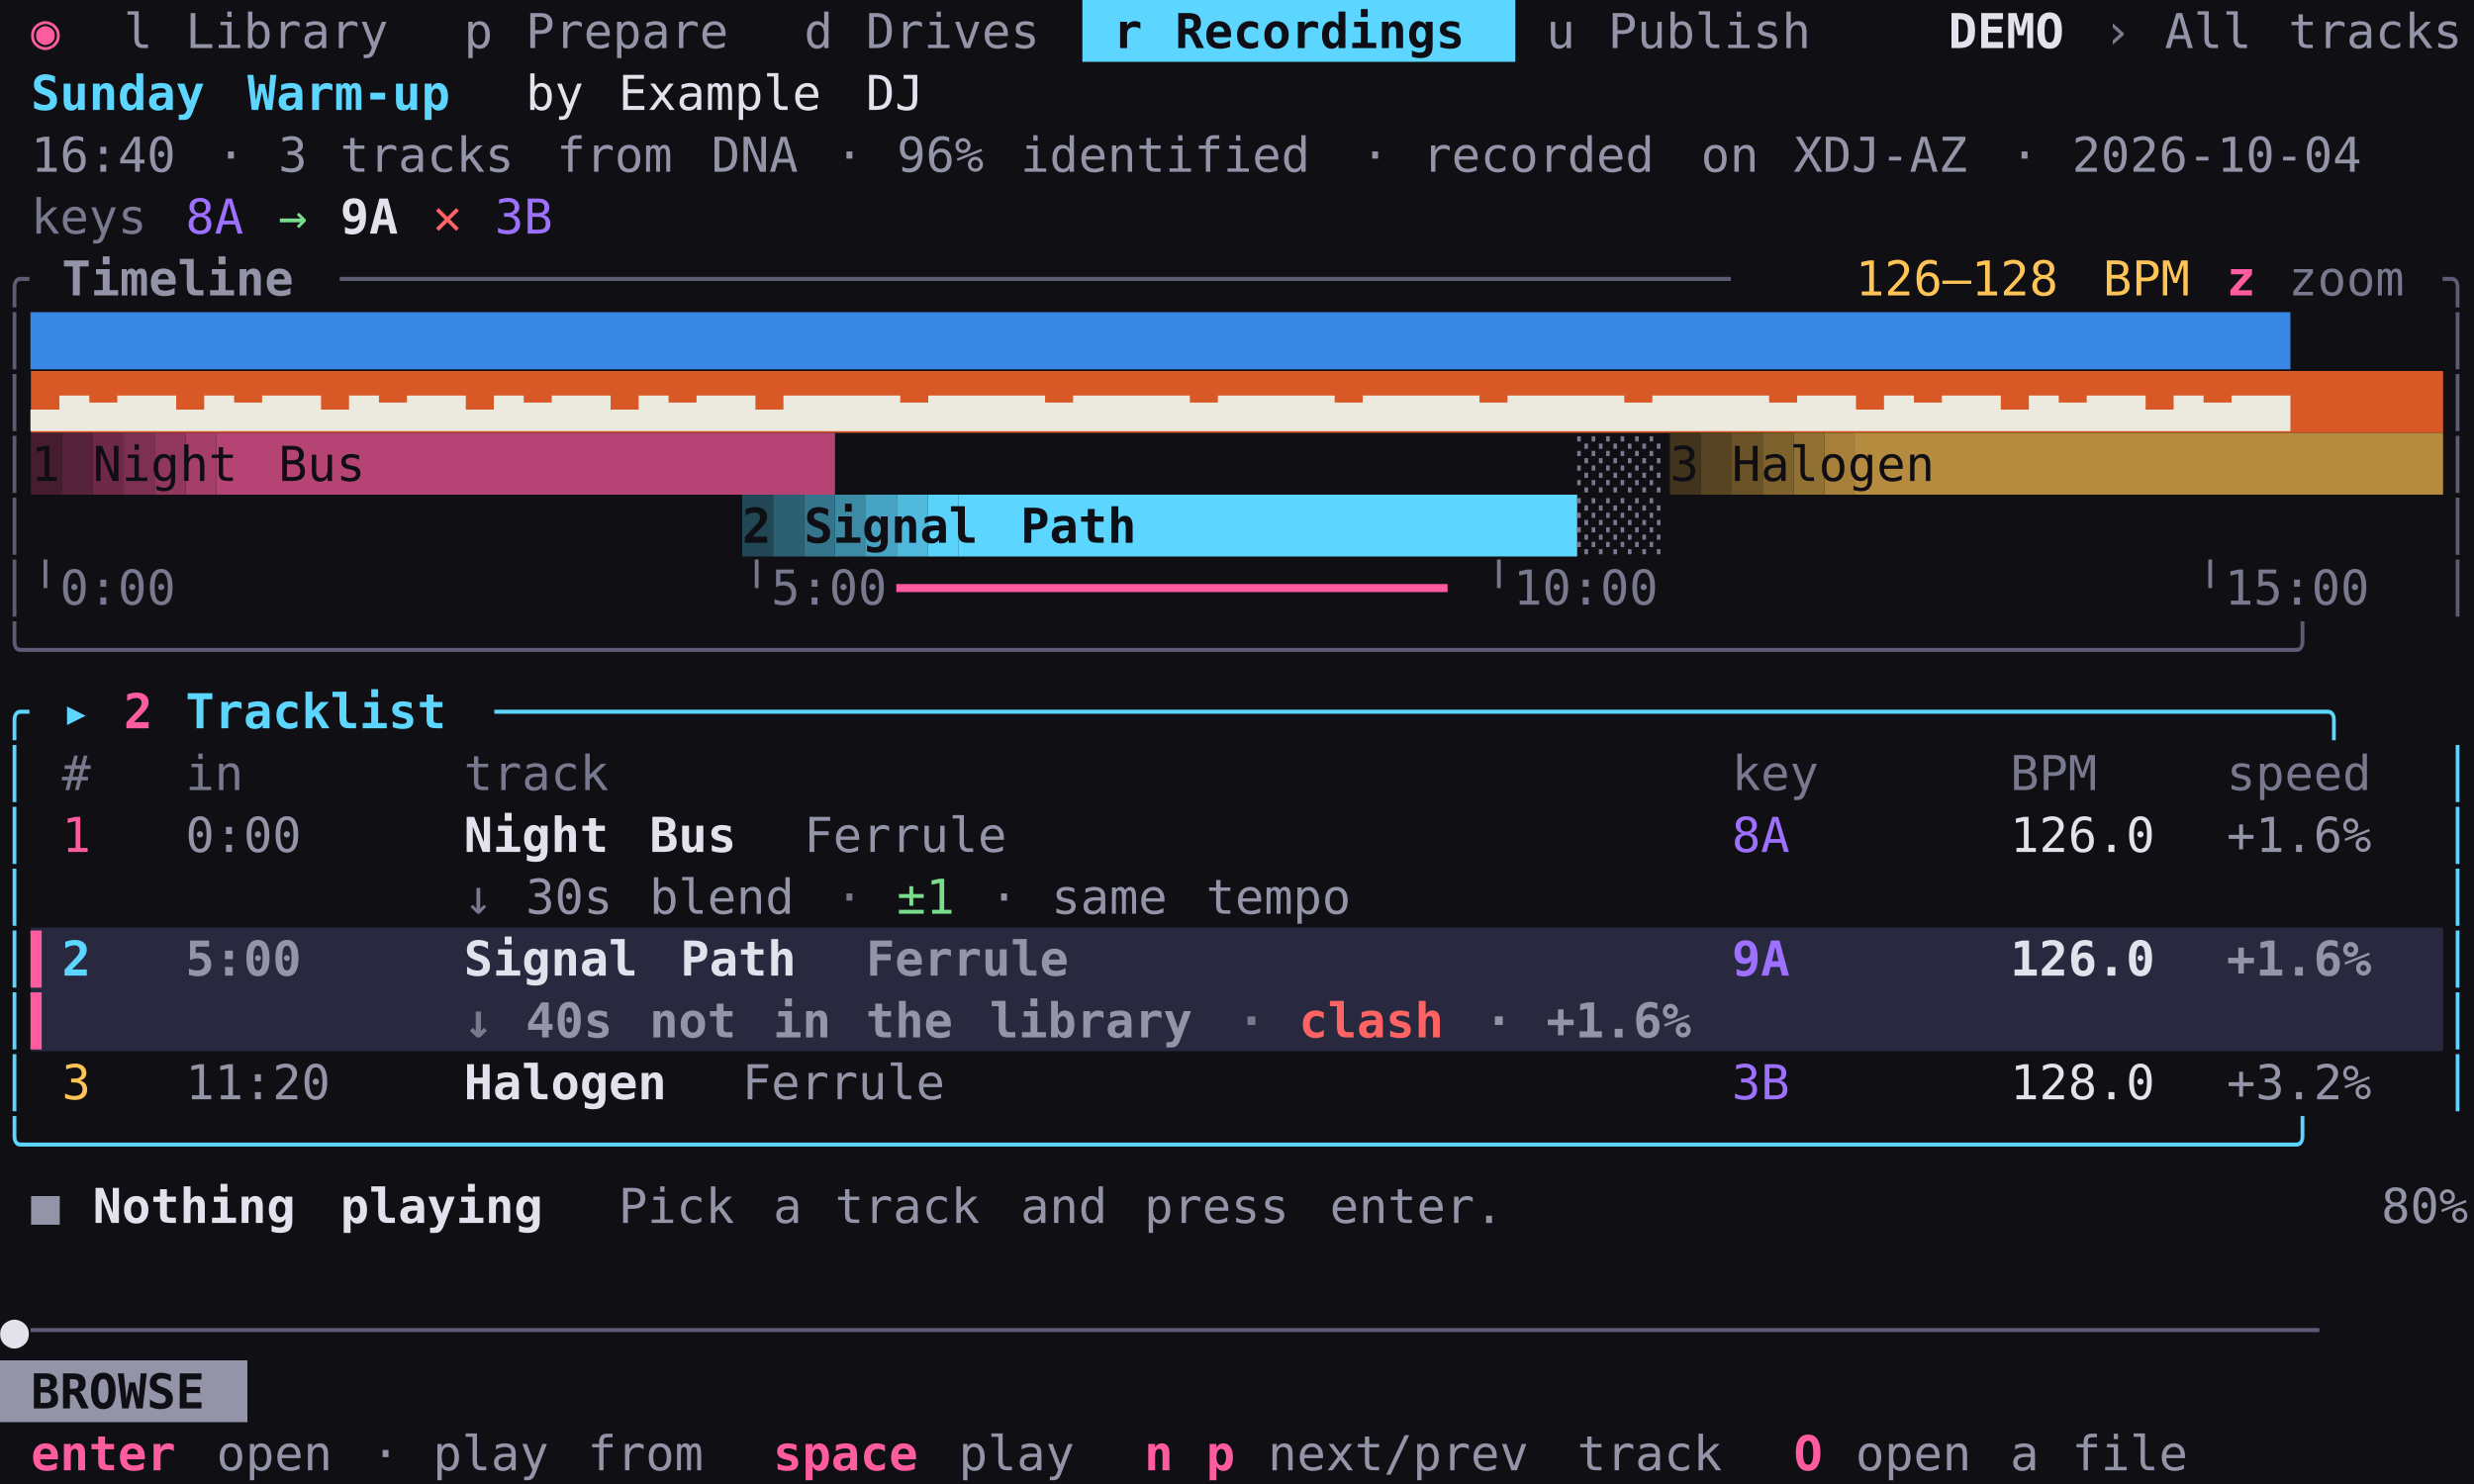
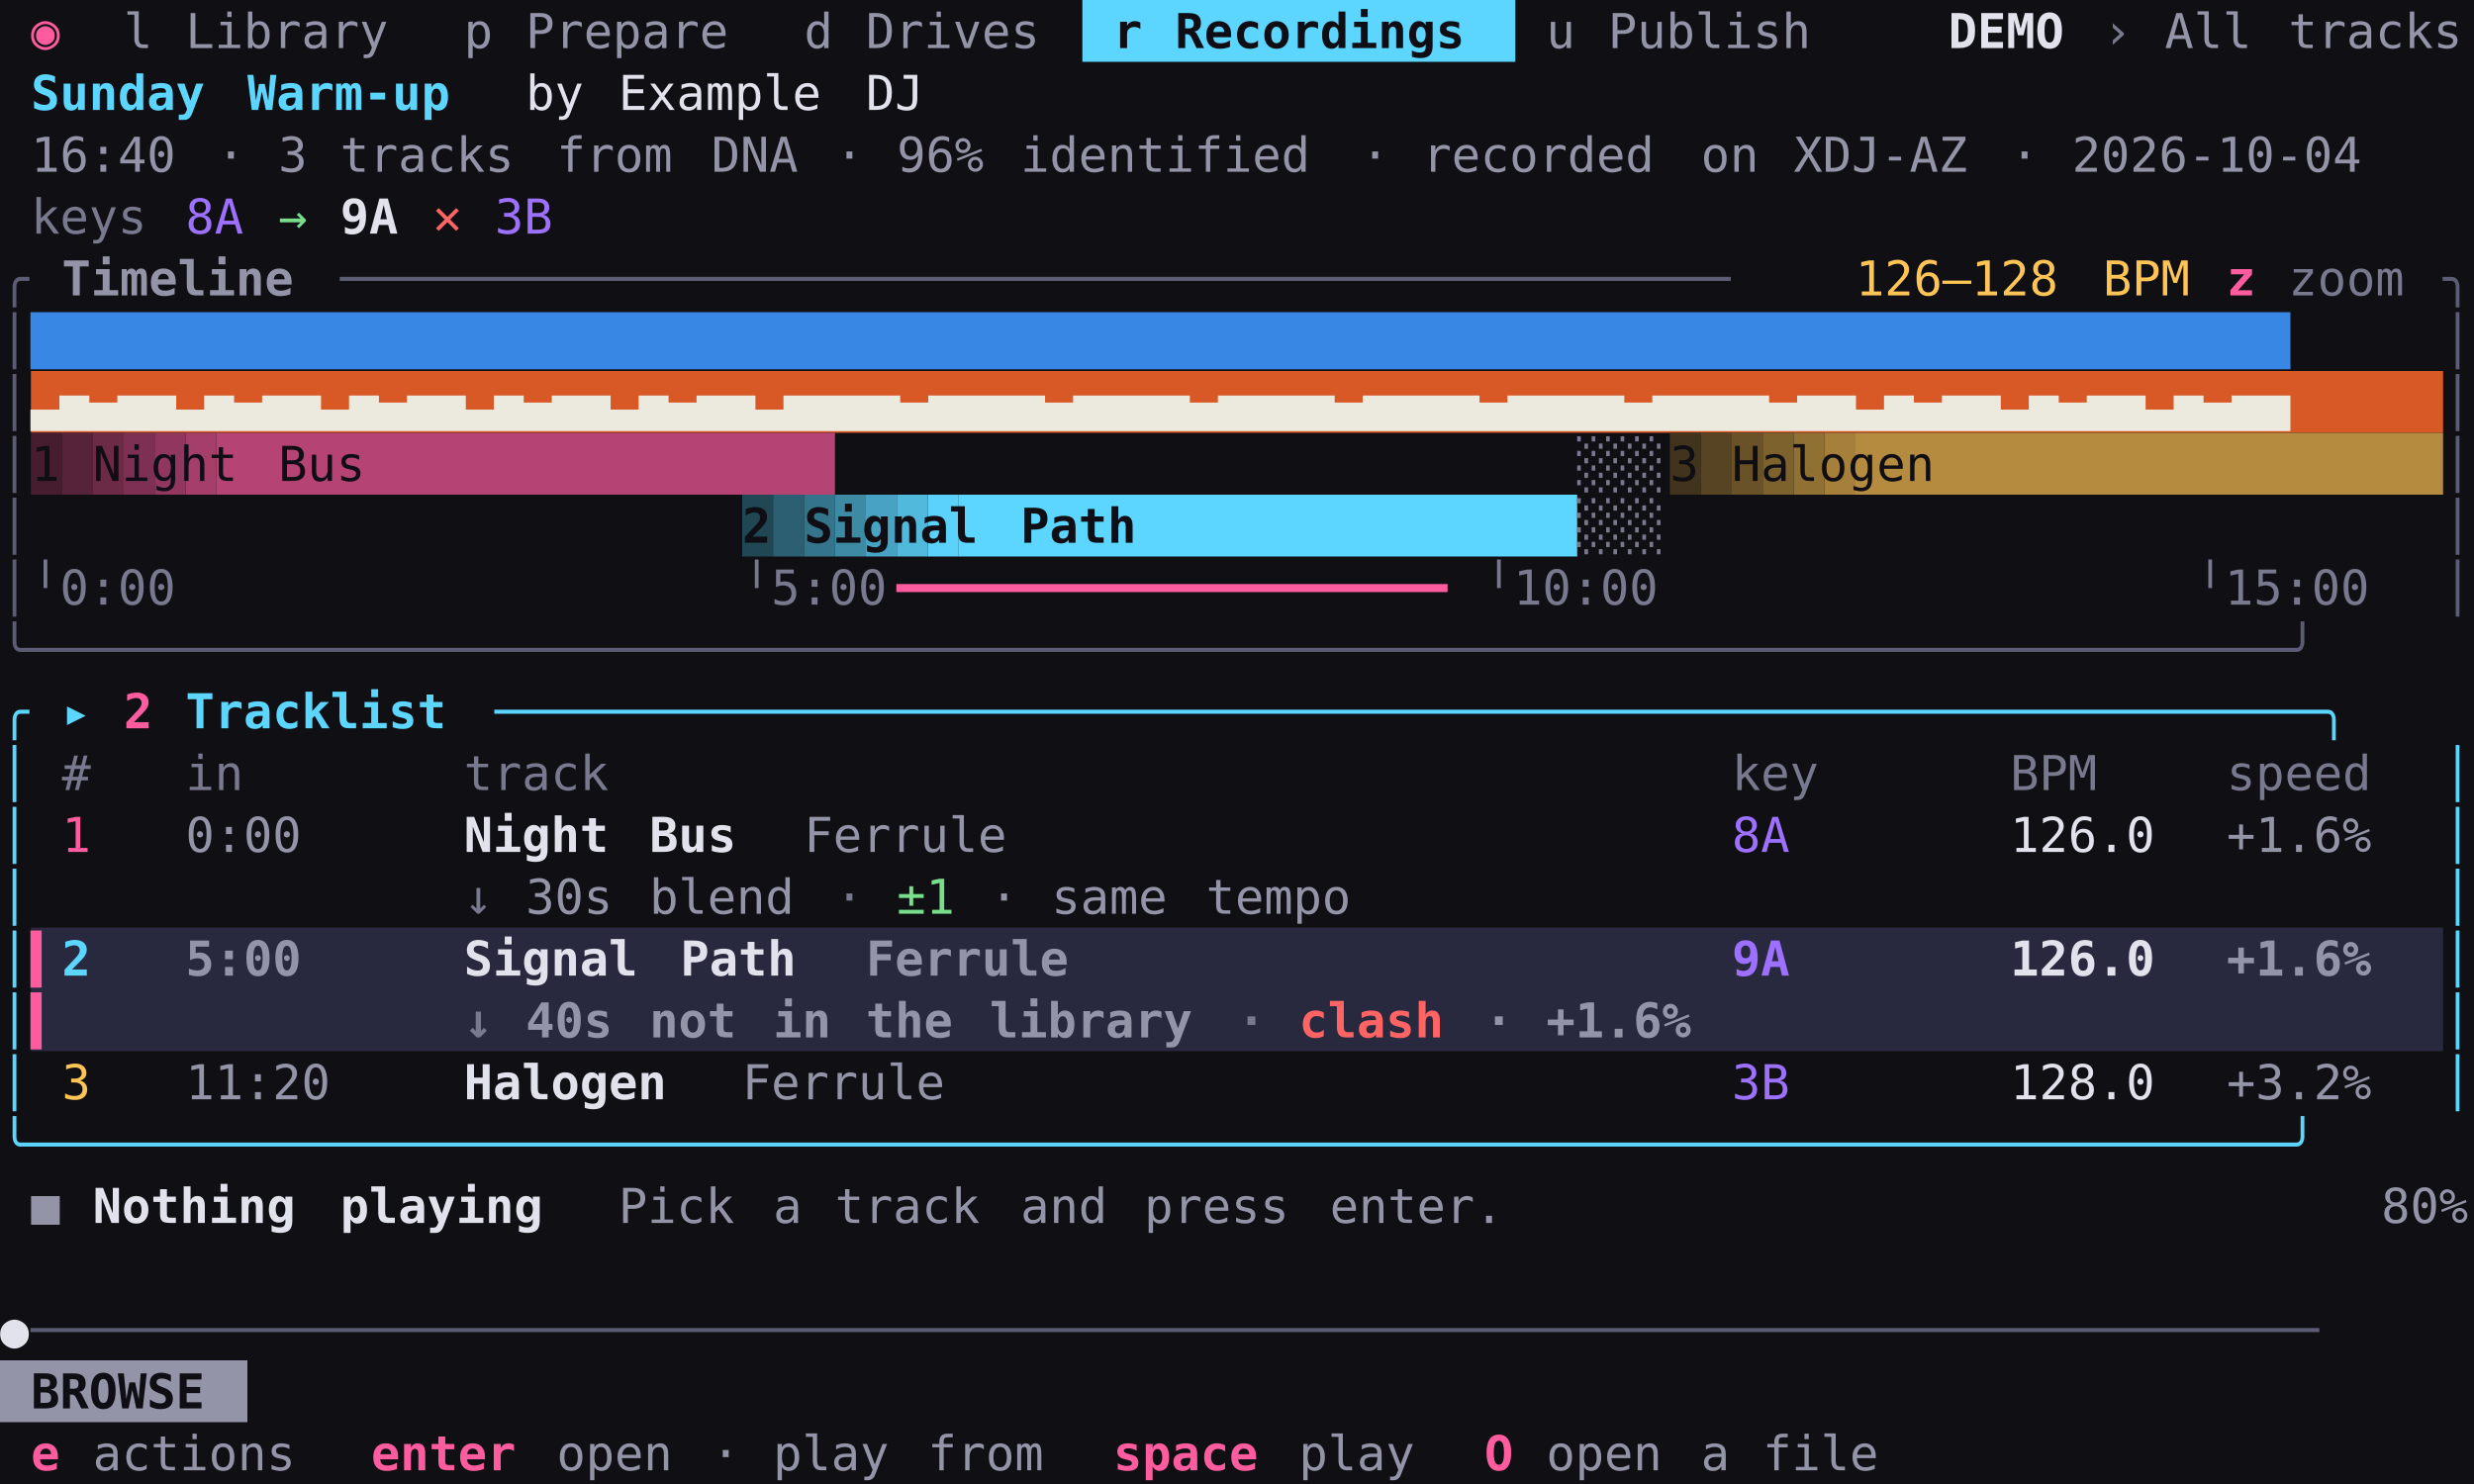
<svg xmlns="http://www.w3.org/2000/svg" viewBox="0 0 720 432" width="720" height="432" font-family="ui-monospace, Menlo, Consolas, monospace" font-size="14">
  <rect width="720" height="432" fill="#101014" />
  <rect x="315" y="0" width="126" height="18" fill="#5cd6ff" />
  <text x="9" y="14" fill="#ff5ca0" font-weight="bold">◉</text>
  <text x="36" y="14" fill="#9494a8">l</text>
  <text x="54 63 72 81 90 99 108" y="14" fill="#9494a8">Library</text>
  <text x="135" y="14" fill="#9494a8">p</text>
  <text x="153 162 171 180 189 198 207" y="14" fill="#9494a8">Prepare</text>
  <text x="234" y="14" fill="#9494a8">d</text>
  <text x="252 261 270 279 288 297" y="14" fill="#9494a8">Drives</text>
  <text x="324" y="14" fill="#0e0e14" font-weight="bold">r</text>
  <text x="342 351 360 369 378 387 396 405 414 423" y="14" fill="#0e0e14" font-weight="bold">Recordings</text>
  <text x="450" y="14" fill="#9494a8">u</text>
  <text x="468 477 486 495 504 513 522" y="14" fill="#9494a8">Publish</text>
  <text x="567 576 585 594" y="14" fill="#e2e2ec" font-weight="bold">DEMO</text>
  <text x="612" y="14" fill="#78788e">›</text>
  <text x="630 639 648" y="14" fill="#9494a8">All</text>
  <text x="666 675 684 693 702 711" y="14" fill="#9494a8">tracks</text>
  <text x="9 18 27 36 45 54" y="32" fill="#5cd6ff" font-weight="bold">Sunday</text>
  <text x="72 81 90 99 108 117 126" y="32" fill="#5cd6ff" font-weight="bold">Warm-up</text>
  <text x="153 162" y="32" fill="#e2e2ec">by</text>
  <text x="180 189 198 207 216 225 234" y="32" fill="#e2e2ec">Example</text>
  <text x="252 261" y="32" fill="#e2e2ec">DJ</text>
  <text x="9 18 27 36 45" y="50" fill="#9494a8">16:40</text>
  <text x="63" y="50" fill="#9494a8">·</text>
  <text x="81" y="50" fill="#9494a8">3</text>
  <text x="99 108 117 126 135 144" y="50" fill="#9494a8">tracks</text>
  <text x="162 171 180 189" y="50" fill="#9494a8">from</text>
  <text x="207 216 225" y="50" fill="#9494a8">DNA</text>
  <text x="243" y="50" fill="#9494a8">·</text>
  <text x="261 270 279" y="50" fill="#9494a8">96%</text>
  <text x="297 306 315 324 333 342 351 360 369 378" y="50" fill="#9494a8">identified</text>
  <text x="396" y="50" fill="#9494a8">·</text>
  <text x="414 423 432 441 450 459 468 477" y="50" fill="#9494a8">recorded</text>
  <text x="495 504" y="50" fill="#9494a8">on</text>
  <text x="522 531 540 549 558 567" y="50" fill="#9494a8">XDJ-AZ</text>
  <text x="585" y="50" fill="#9494a8">·</text>
  <text x="603 612 621 630 639 648 657 666 675 684" y="50" fill="#9494a8">2026-10-04</text>
  <text x="9 18 27 36" y="68" fill="#78788e">keys</text>
  <text x="54 63" y="68" fill="#9e70ff">8A</text>
  <text x="81" y="68" fill="#78de8c">→</text>
  <text x="99 108" y="68" fill="#e2e2ec" font-weight="bold">9A</text>
  <text x="126" y="68" fill="#ff6464" font-weight="bold">✕</text>
  <text x="144 153" y="68" fill="#9e70ff">3B</text>
  <text x="0" y="86" fill="#5c5c74">╭</text>
  <text x="18 27 36 45 54 63 72 81" y="86" fill="#9494a8" font-weight="bold">Timeline</text>
  <text x="99 108 117 126 135 144 153 162 171 180 189 198 207 216 225 234 243 252 261 270 279 288 297 306 315 324 333 342 351 360 369 378 387 396 405 414 423 432 441 450 459 468 477 486 495 504 513 522" y="86" fill="#5c5c74">────────────────────────────────────────────────</text>
  <text x="540 549 558 567 576 585 594" y="86" fill="#ffc456">126–128</text>
  <text x="612 621 630" y="86" fill="#ffc456">BPM</text>
  <text x="648" y="86" fill="#ff5ca0" font-weight="bold">z</text>
  <text x="666 675 684 693" y="86" fill="#78788e">zoom</text>
  <text x="711" y="86" fill="#5c5c74">╮</text>
  <text x="0" y="104" fill="#5c5c74">│</text>
  <text x="9 18 27 36 45 54 63 72 81 90 99 108 117 126 135 144 153 162 171 180 189 198 207 216 225 234 243 252 261 270 279 288 297 306 315 324 333 342 351 360 369 378 387 396 405 414 423 432 441 450 459 468 477 486 495 504 513 522 531 540 549 558 567 576 585 594 603 612 621 630 639 648 657 666 675 684 693 702" y="104" fill="#3987e5">██████████████████████████████████████████████████████████████████████████████</text>
  <text x="711" y="104" fill="#5c5c74">│</text>
  <rect x="9" y="108" width="702" height="18" fill="#d95926" />
  <text x="0" y="122" fill="#5c5c74">│</text>
  <text x="9 18 27 36 45 54 63 72 81 90 99 108 117 126 135 144 153 162 171 180 189 198 207 216 225 234 243 252 261 270 279 288 297 306 315 324 333 342 351 360 369 378 387 396 405 414 423 432 441 450 459 468 477 486 495 504 513 522 531 540 549 558 567 576 585 594 603 612 621 630 639 648 657 666 675 684 693 702" y="122" fill="#ece9df">▃▅▄▅▅▃▅▄▅▅▃▅▄▅▅▃▅▄▅▅▃▅▄▅▅▃▅▅▅▅▄▅▅▅▅▄▅▅▅▅▄▅▅▅▅▄▅▅▅▅▄▅▅▅▅▄▅▅▅▅▄▅▅▃▅▄▅▅▃▅▄▅▅▃▅▄▅▅</text>
  <text x="711" y="122" fill="#5c5c74">│</text>
  <rect x="9" y="126" width="9" height="18" fill="#451d2f" />
  <rect x="18" y="126" width="9" height="18" fill="#57233a" />
  <rect x="27" y="126" width="9" height="18" fill="#6c2a47" />
  <rect x="36" y="126" width="9" height="18" fill="#7e3052" />
  <rect x="45" y="126" width="9" height="18" fill="#91365d" />
  <rect x="54" y="126" width="9" height="18" fill="#a63e6a" />
  <rect x="63" y="126" width="180" height="18" fill="#b54373" />
  <rect x="486" y="126" width="9" height="18" fill="#42341c" />
  <rect x="495" y="126" width="9" height="18" fill="#574423" />
  <rect x="504" y="126" width="9" height="18" fill="#695228" />
  <rect x="513" y="126" width="9" height="18" fill="#7e622e" />
  <rect x="522" y="126" width="9" height="18" fill="#917034" />
  <rect x="531" y="126" width="9" height="18" fill="#a6803a" />
  <rect x="540" y="126" width="171" height="18" fill="#b58b3f" />
  <text x="0" y="140" fill="#5c5c74">│</text>
  <text x="9" y="140" fill="#0e0e14">1</text>
  <text x="27 36 45 54 63" y="140" fill="#0e0e14">Night</text>
  <text x="81 90 99" y="140" fill="#0e0e14">Bus</text>
  <text x="459 468 477" y="140" fill="#78788e">░░░</text>
  <text x="486" y="140" fill="#0e0e14">3</text>
  <text x="504 513 522 531 540 549 558" y="140" fill="#0e0e14">Halogen</text>
  <text x="711" y="140" fill="#5c5c74">│</text>
  <rect x="216" y="144" width="9" height="18" fill="#214654" />
  <rect x="225" y="144" width="9" height="18" fill="#2c5f72" />
  <rect x="234" y="144" width="9" height="18" fill="#34758b" />
  <rect x="243" y="144" width="9" height="18" fill="#3d8aa5" />
  <rect x="252" y="144" width="9" height="18" fill="#47a3c3" />
  <rect x="261" y="144" width="9" height="18" fill="#50b9dc" />
  <rect x="270" y="144" width="9" height="18" fill="#5ad2fa" />
  <rect x="279" y="144" width="180" height="18" fill="#5cd6ff" />
  <text x="0" y="158" fill="#5c5c74">│</text>
  <text x="216" y="158" fill="#0e0e14" font-weight="bold">2</text>
  <text x="234 243 252 261 270 279" y="158" fill="#0e0e14" font-weight="bold">Signal</text>
  <text x="297 306 315 324" y="158" fill="#0e0e14" font-weight="bold">Path</text>
  <text x="459 468 477" y="158" fill="#78788e">░░░</text>
  <text x="711" y="158" fill="#5c5c74">│</text>
  <text x="0" y="176" fill="#5c5c74">│</text>
  <text x="9 18 27 36 45" y="176" fill="#78788e">╵0:00</text>
  <text x="216 225 234 243 252" y="176" fill="#78788e">╵5:00</text>
  <text x="261 270 279 288 297 306 315 324 333 342 351 360 369 378 387 396 405 414 423" y="176" fill="#ff5ca0">━━━━━━━━━━━━━━━━━━━</text>
  <text x="432 441 450 459 468 477" y="176" fill="#78788e">╵10:00</text>
  <text x="639 648 657 666 675 684" y="176" fill="#78788e">╵15:00</text>
  <text x="711" y="176" fill="#5c5c74">│</text>
  <text x="0 9 18 27 36 45 54 63 72 81 90 99 108 117 126 135 144 153 162 171 180 189 198 207 216 225 234 243 252 261 270 279 288 297 306 315 324 333 342 351 360 369 378 387 396 405 414 423 432 441 450 459 468 477 486 495 504 513 522 531 540 549 558 567 576 585 594 603 612 621 630 639 648 657 666 675 684 693 702 711" y="194" fill="#5c5c74">╰──────────────────────────────────────────────────────────────────────────────╯</text>
  <text x="0" y="212" fill="#5cd6ff">╭</text>
  <text x="18" y="212" fill="#5cd6ff" font-weight="bold">▸</text>
  <text x="36" y="212" fill="#ff5ca0" font-weight="bold">2</text>
  <text x="54 63 72 81 90 99 108 117 126" y="212" fill="#5cd6ff" font-weight="bold">Tracklist</text>
  <text x="144 153 162 171 180 189 198 207 216 225 234 243 252 261 270 279 288 297 306 315 324 333 342 351 360 369 378 387 396 405 414 423 432 441 450 459 468 477 486 495 504 513 522 531 540 549 558 567 576 585 594 603 612 621 630 639 648 657 666 675 684 693 702 711" y="212" fill="#5cd6ff">───────────────────────────────────────────────────────────────╮</text>
  <text x="0" y="230" fill="#5cd6ff">│</text>
  <text x="18" y="230" fill="#78788e">#</text>
  <text x="54 63" y="230" fill="#78788e">in</text>
  <text x="135 144 153 162 171" y="230" fill="#78788e">track</text>
  <text x="504 513 522" y="230" fill="#78788e">key</text>
  <text x="585 594 603" y="230" fill="#78788e">BPM</text>
  <text x="648 657 666 675 684" y="230" fill="#78788e">speed</text>
  <text x="711" y="230" fill="#5cd6ff">│</text>
  <text x="0" y="248" fill="#5cd6ff">│</text>
  <text x="18" y="248" fill="#ff5ca0">1</text>
  <text x="54 63 72 81" y="248" fill="#9494a8">0:00</text>
  <text x="135 144 153 162 171" y="248" fill="#e2e2ec" font-weight="bold">Night</text>
  <text x="189 198 207" y="248" fill="#e2e2ec" font-weight="bold">Bus</text>
  <text x="234 243 252 261 270 279 288" y="248" fill="#9494a8">Ferrule</text>
  <text x="504 513" y="248" fill="#9e70ff">8A</text>
  <text x="585 594 603 612 621" y="248" fill="#e2e2ec">126.0</text>
  <text x="648 657 666 675 684" y="248" fill="#9494a8">+1.6%</text>
  <text x="711" y="248" fill="#5cd6ff">│</text>
  <text x="0" y="266" fill="#5cd6ff">│</text>
  <text x="135" y="266" fill="#78788e">↓</text>
  <text x="153 162 171" y="266" fill="#9494a8">30s</text>
  <text x="189 198 207 216 225" y="266" fill="#9494a8">blend</text>
  <text x="243" y="266" fill="#78788e">·</text>
  <text x="261 270" y="266" fill="#78de8c">±1</text>
  <text x="288" y="266" fill="#9494a8">·</text>
  <text x="306 315 324 333" y="266" fill="#9494a8">same</text>
  <text x="351 360 369 378 387" y="266" fill="#9494a8">tempo</text>
  <text x="711" y="266" fill="#5cd6ff">│</text>
  <rect x="9" y="270" width="702" height="18" fill="#28283e" />
  <text x="0" y="284" fill="#5cd6ff">│</text>
  <text x="9" y="284" fill="#ff5ca0" font-weight="bold">▍</text>
  <text x="18" y="284" fill="#5cd6ff" font-weight="bold">2</text>
  <text x="54 63 72 81" y="284" fill="#9494a8" font-weight="bold">5:00</text>
  <text x="135 144 153 162 171 180" y="284" fill="#e2e2ec" font-weight="bold">Signal</text>
  <text x="198 207 216 225" y="284" fill="#e2e2ec" font-weight="bold">Path</text>
  <text x="252 261 270 279 288 297 306" y="284" fill="#9494a8" font-weight="bold">Ferrule</text>
  <text x="504 513" y="284" fill="#9e70ff" font-weight="bold">9A</text>
  <text x="585 594 603 612 621" y="284" fill="#e2e2ec" font-weight="bold">126.0</text>
  <text x="648 657 666 675 684" y="284" fill="#9494a8" font-weight="bold">+1.6%</text>
  <text x="711" y="284" fill="#5cd6ff">│</text>
  <rect x="9" y="288" width="702" height="18" fill="#28283e" />
  <text x="0" y="302" fill="#5cd6ff">│</text>
  <text x="9" y="302" fill="#ff5ca0" font-weight="bold">▍</text>
  <text x="135" y="302" fill="#78788e" font-weight="bold">↓</text>
  <text x="153 162 171" y="302" fill="#9494a8" font-weight="bold">40s</text>
  <text x="189 198 207" y="302" fill="#9494a8" font-weight="bold">not</text>
  <text x="225 234" y="302" fill="#9494a8" font-weight="bold">in</text>
  <text x="252 261 270" y="302" fill="#9494a8" font-weight="bold">the</text>
  <text x="288 297 306 315 324 333 342" y="302" fill="#9494a8" font-weight="bold">library</text>
  <text x="360" y="302" fill="#78788e" font-weight="bold">·</text>
  <text x="378 387 396 405 414" y="302" fill="#ff6464" font-weight="bold">clash</text>
  <text x="432" y="302" fill="#9494a8" font-weight="bold">·</text>
  <text x="450 459 468 477 486" y="302" fill="#9494a8" font-weight="bold">+1.6%</text>
  <text x="711" y="302" fill="#5cd6ff">│</text>
  <text x="0" y="320" fill="#5cd6ff">│</text>
  <text x="18" y="320" fill="#ffc456">3</text>
  <text x="54 63 72 81 90" y="320" fill="#9494a8">11:20</text>
  <text x="135 144 153 162 171 180 189" y="320" fill="#e2e2ec" font-weight="bold">Halogen</text>
  <text x="216 225 234 243 252 261 270" y="320" fill="#9494a8">Ferrule</text>
  <text x="504 513" y="320" fill="#9e70ff">3B</text>
  <text x="585 594 603 612 621" y="320" fill="#e2e2ec">128.0</text>
  <text x="648 657 666 675 684" y="320" fill="#9494a8">+3.2%</text>
  <text x="711" y="320" fill="#5cd6ff">│</text>
  <text x="0 9 18 27 36 45 54 63 72 81 90 99 108 117 126 135 144 153 162 171 180 189 198 207 216 225 234 243 252 261 270 279 288 297 306 315 324 333 342 351 360 369 378 387 396 405 414 423 432 441 450 459 468 477 486 495 504 513 522 531 540 549 558 567 576 585 594 603 612 621 630 639 648 657 666 675 684 693 702 711" y="338" fill="#5cd6ff">╰──────────────────────────────────────────────────────────────────────────────╯</text>
  <text x="9" y="356" fill="#9494a8">■</text>
  <text x="27 36 45 54 63 72 81" y="356" fill="#e2e2ec" font-weight="bold">Nothing</text>
  <text x="99 108 117 126 135 144 153" y="356" fill="#e2e2ec" font-weight="bold">playing</text>
  <text x="180 189 198 207" y="356" fill="#9494a8">Pick</text>
  <text x="225" y="356" fill="#9494a8">a</text>
  <text x="243 252 261 270 279" y="356" fill="#9494a8">track</text>
  <text x="297 306 315" y="356" fill="#9494a8">and</text>
  <text x="333 342 351 360 369" y="356" fill="#9494a8">press</text>
  <text x="387 396 405 414 423 432" y="356" fill="#9494a8">enter.</text>
  <text x="693 702 711" y="356" fill="#9494a8">80%</text>
  <text x="0" y="392" fill="#e2e2ec">●</text>
  <text x="9 18 27 36 45 54 63 72 81 90 99 108 117 126 135 144 153 162 171 180 189 198 207 216 225 234 243 252 261 270 279 288 297 306 315 324 333 342 351 360 369 378 387 396 405 414 423 432 441 450 459 468 477 486 495 504 513 522 531 540 549 558 567 576 585 594 603 612 621 630 639 648 657 666 675 684 693 702 711" y="392" fill="#5c5c74">───────────────────────────────────────────────────────────────────────────────</text>
  <rect x="0" y="396" width="72" height="18" fill="#9494a8" />
  <text x="9 18 27 36 45 54" y="410" fill="#0e0e14" font-weight="bold">BROWSE</text>
-   <text x="9 18 27 36 45" y="428" fill="#ff5ca0" font-weight="bold">enter</text>
-   <text x="63 72 81 90" y="428" fill="#9494a8">open</text>
-   <text x="108" y="428" fill="#9494a8">·</text>
-   <text x="126 135 144 153" y="428" fill="#9494a8">play</text>
-   <text x="171 180 189 198" y="428" fill="#9494a8">from</text>
-   <text x="225 234 243 252 261" y="428" fill="#ff5ca0" font-weight="bold">space</text>
-   <text x="279 288 297 306" y="428" fill="#9494a8">play</text>
-   <text x="333" y="428" fill="#ff5ca0" font-weight="bold">n</text>
-   <text x="351" y="428" fill="#ff5ca0" font-weight="bold">p</text>
-   <text x="369 378 387 396 405 414 423 432 441" y="428" fill="#9494a8">next/prev</text>
-   <text x="459 468 477 486 495" y="428" fill="#9494a8">track</text>
-   <text x="522" y="428" fill="#ff5ca0" font-weight="bold">O</text>
-   <text x="540 549 558 567" y="428" fill="#9494a8">open</text>
-   <text x="585" y="428" fill="#9494a8">a</text>
-   <text x="603 612 621 630" y="428" fill="#9494a8">file</text>
+   <text x="9" y="428" fill="#ff5ca0" font-weight="bold">e</text>
+   <text x="27 36 45 54 63 72 81" y="428" fill="#9494a8">actions</text>
+   <text x="108 117 126 135 144" y="428" fill="#ff5ca0" font-weight="bold">enter</text>
+   <text x="162 171 180 189" y="428" fill="#9494a8">open</text>
+   <text x="207" y="428" fill="#9494a8">·</text>
+   <text x="225 234 243 252" y="428" fill="#9494a8">play</text>
+   <text x="270 279 288 297" y="428" fill="#9494a8">from</text>
+   <text x="324 333 342 351 360" y="428" fill="#ff5ca0" font-weight="bold">space</text>
+   <text x="378 387 396 405" y="428" fill="#9494a8">play</text>
+   <text x="432" y="428" fill="#ff5ca0" font-weight="bold">O</text>
+   <text x="450 459 468 477" y="428" fill="#9494a8">open</text>
+   <text x="495" y="428" fill="#9494a8">a</text>
+   <text x="513 522 531 540" y="428" fill="#9494a8">file</text>
</svg>
